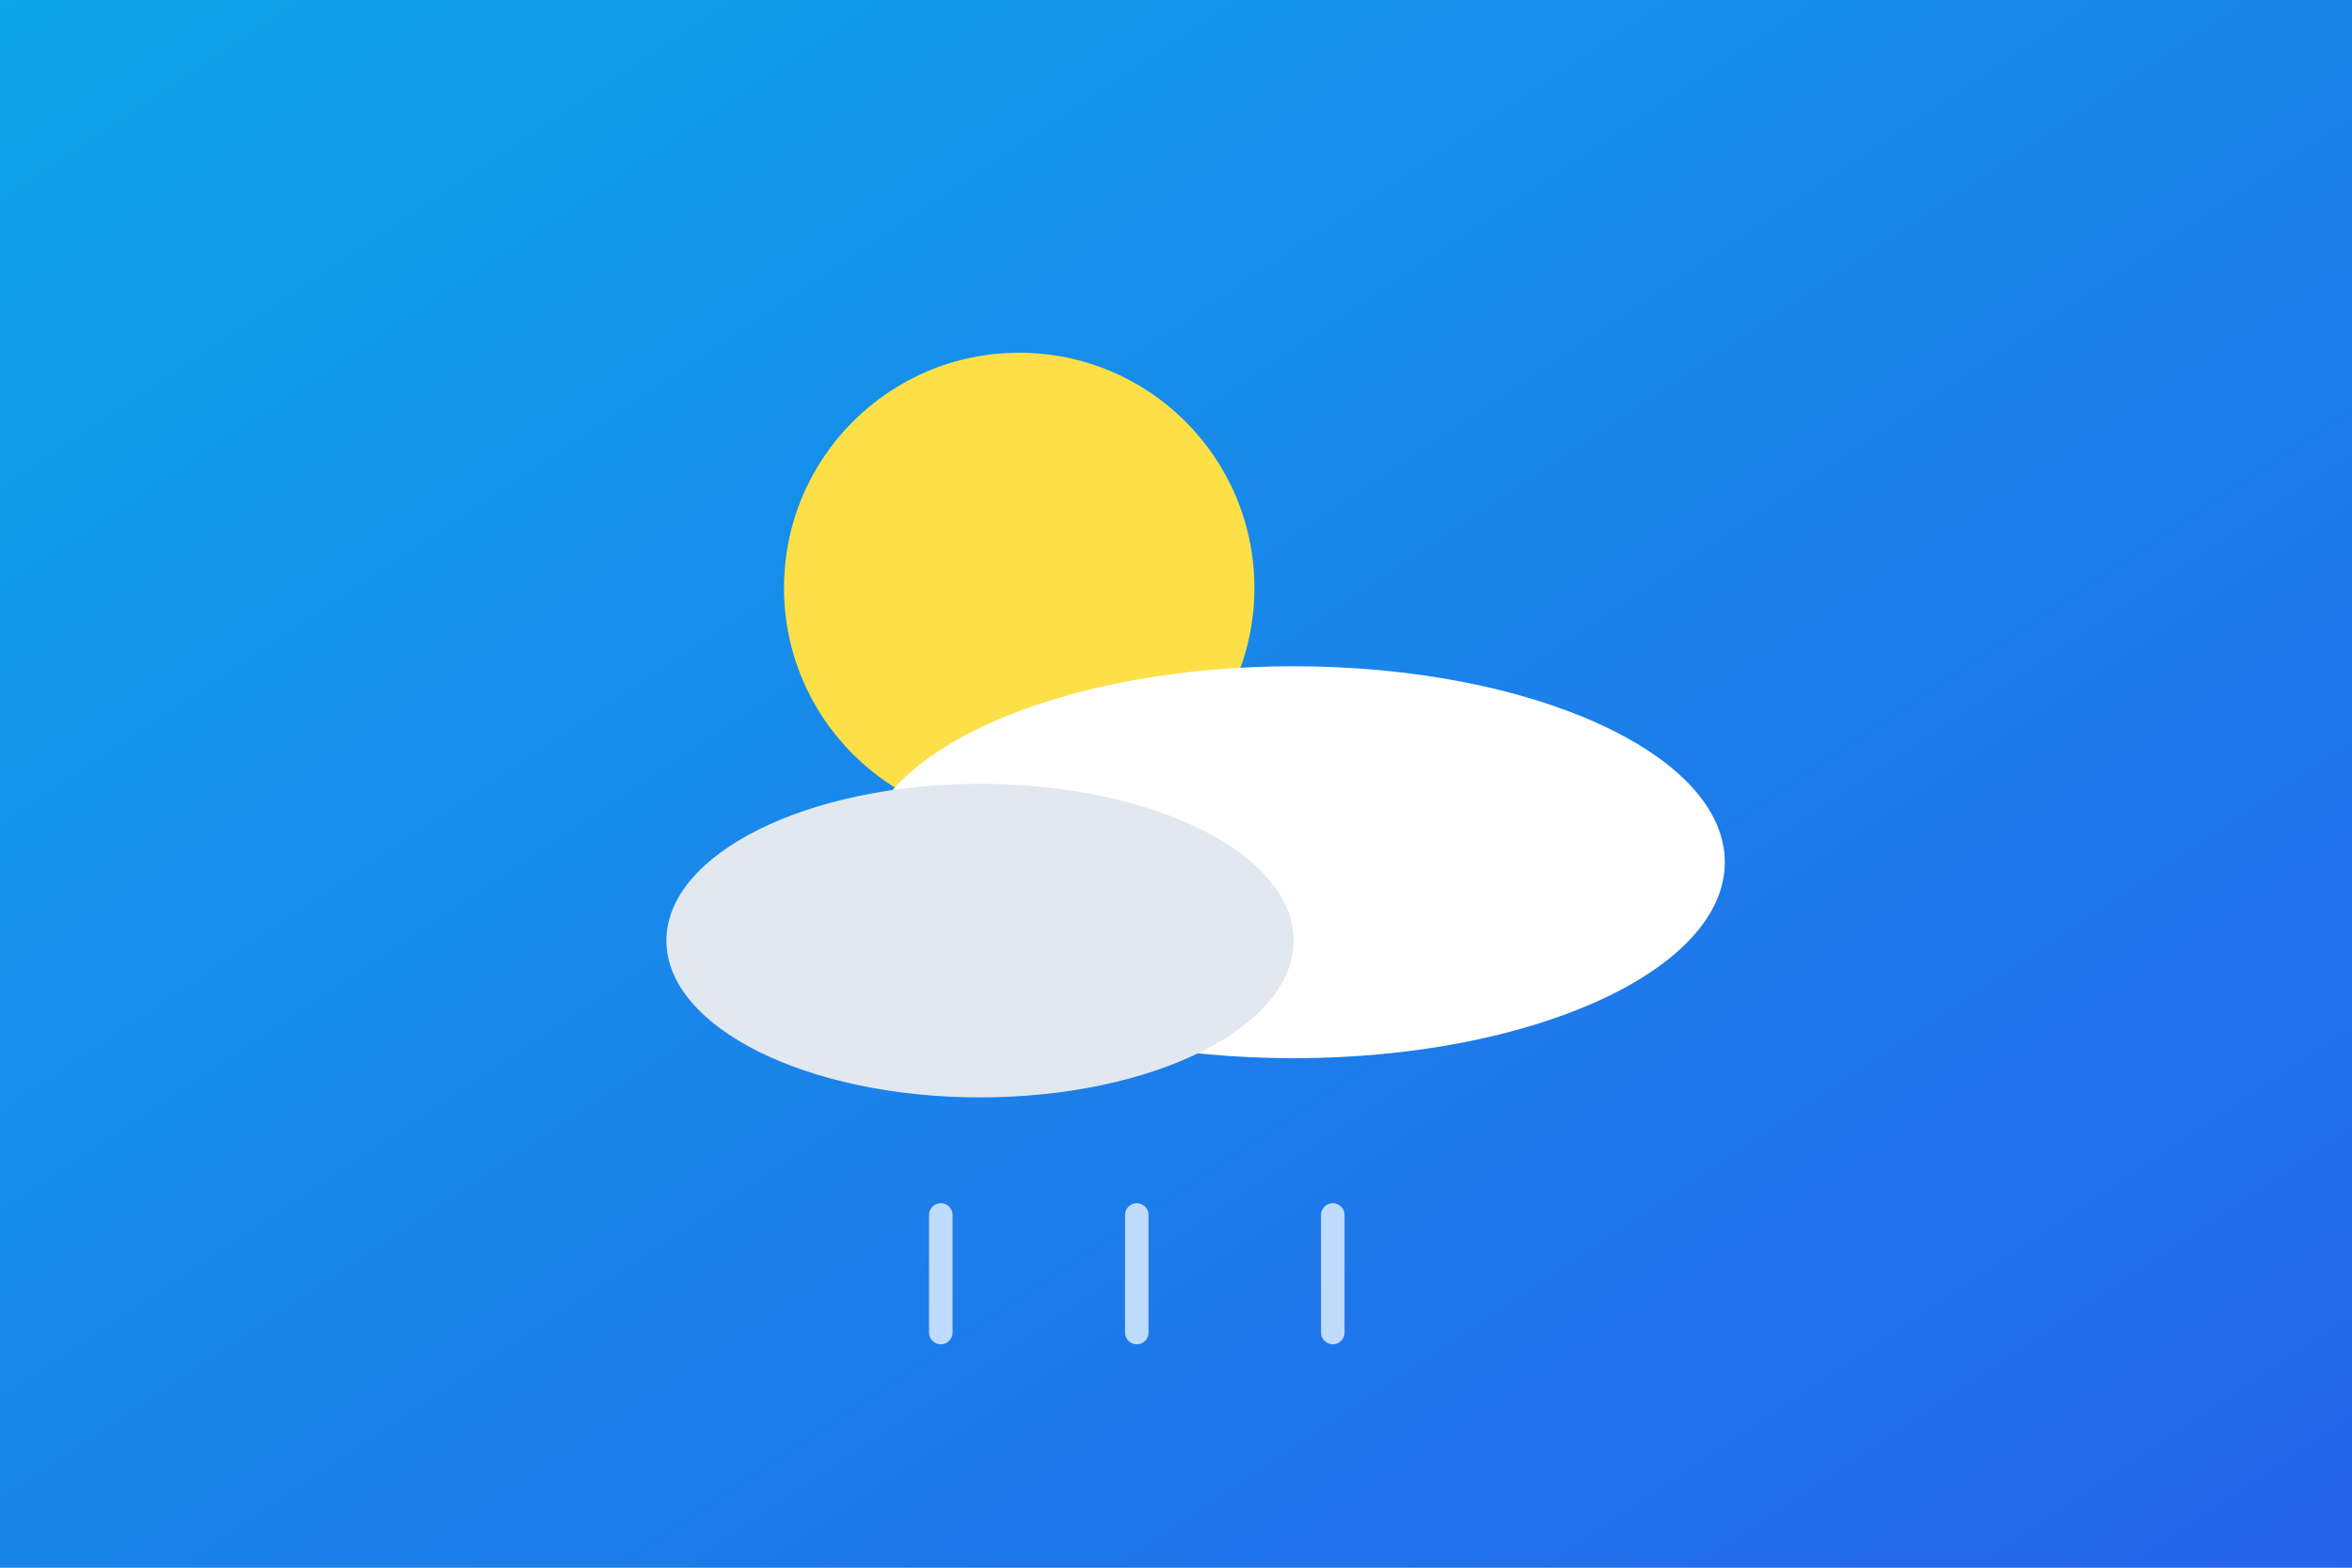
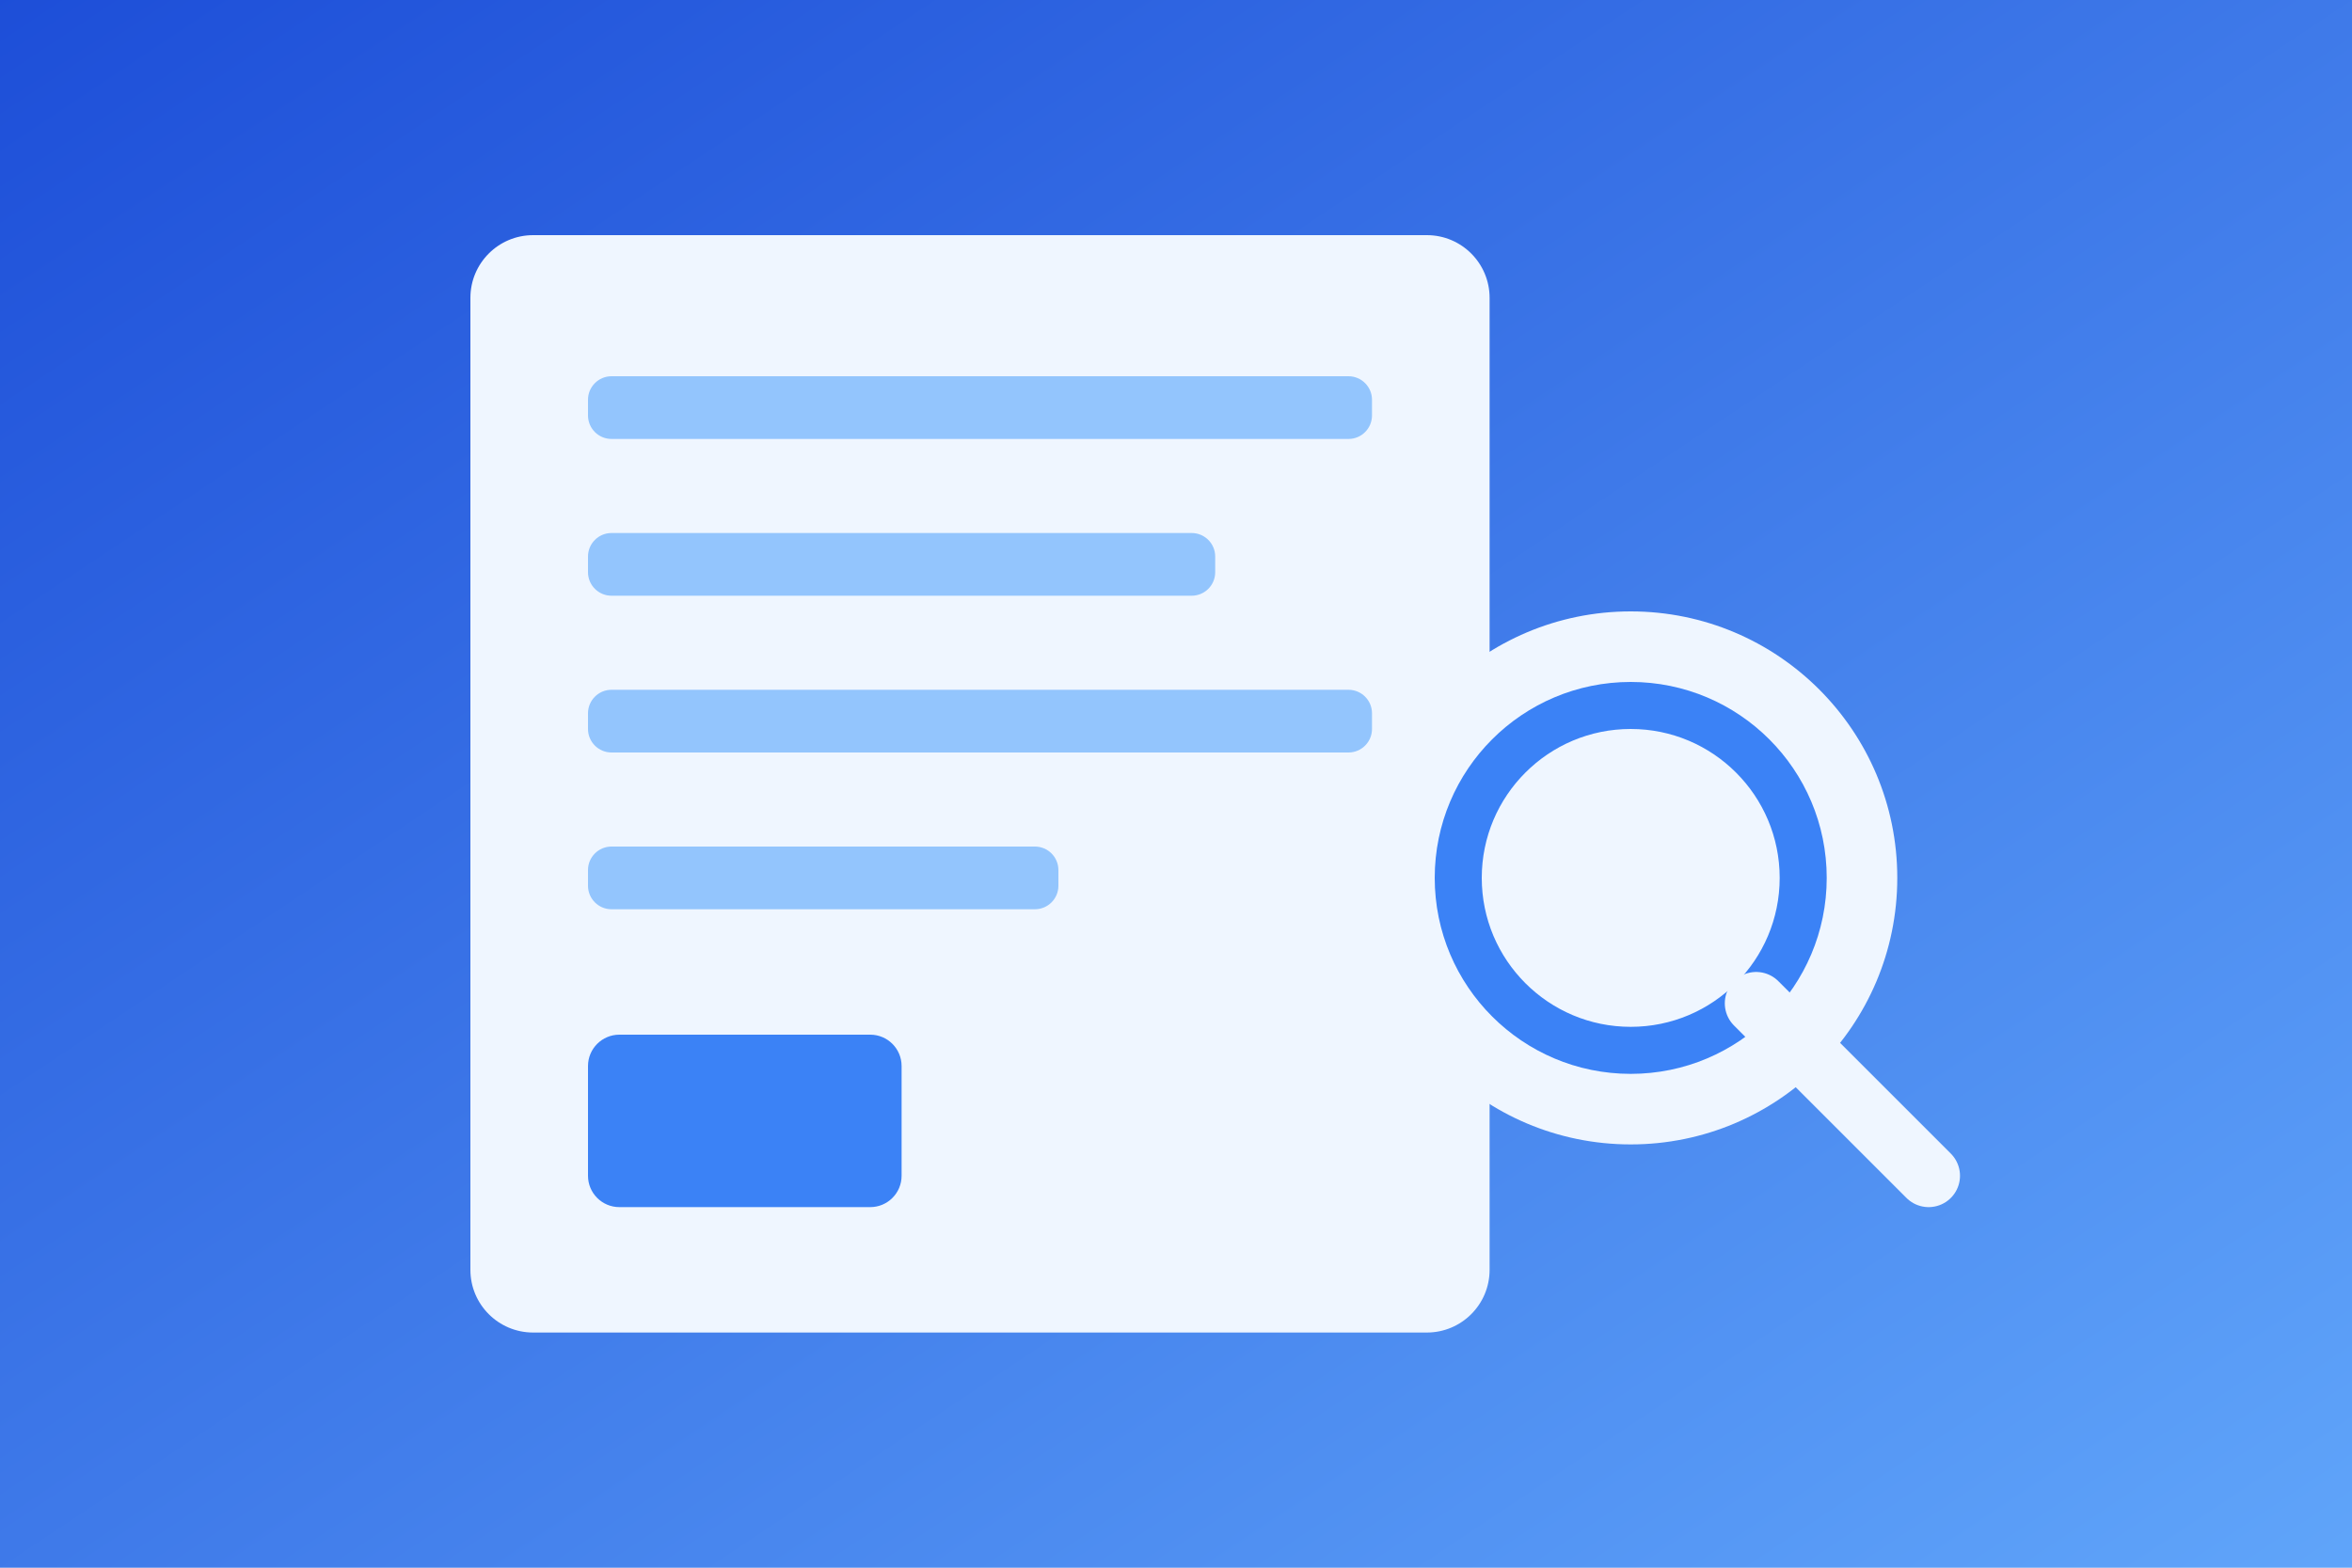
- <svg xmlns="http://www.w3.org/2000/svg" viewBox="0 0 600 400">
+ <svg xmlns="http://www.w3.org/2000/svg" viewBox="0 0 300 200" width="300" height="200">
  <defs>
    <linearGradient id="g" x1="0" y1="0" x2="1" y2="1">
-       <stop offset="0" stop-color="#0ea5e9" />
-       <stop offset="1" stop-color="#2563eb" />
+       <stop offset="0" stop-color="#1d4ed8" />
+       <stop offset="1" stop-color="#60a5fa" />
    </linearGradient>
  </defs>
-   <rect width="600" height="400" fill="url(#g)" />
-   <circle cx="260" cy="150" r="60" fill="#fde047" />
-   <ellipse cx="330" cy="220" rx="110" ry="50" fill="#fff" />
-   <ellipse cx="250" cy="240" rx="80" ry="40" fill="#e2e8f0" />
-   <g stroke="#bfdbfe" stroke-width="6" stroke-linecap="round">
-     <path d="M240 310v30M290 310v30M340 310v30" />
+   <rect width="300" height="200" fill="url(#g)" />
+   <rect x="60" y="30" width="130" height="140" rx="8" fill="#eff6ff" />
+   <g fill="#93c5fd">
+     <rect x="75" y="48" width="100" height="8" rx="3" />
+     <rect x="75" y="68" width="80" height="8" rx="3" />
+     <rect x="75" y="88" width="100" height="8" rx="3" />
+     <rect x="75" y="108" width="60" height="8" rx="3" />
  </g>
+   <rect x="75" y="132" width="40" height="22" rx="4" fill="#3b82f6" />
+   <circle cx="208" cy="112" r="34" fill="#eff6ff" />
+   <circle cx="208" cy="112" r="22" fill="none" stroke="#3b82f6" stroke-width="6" />
+   <line x1="224" y1="128" x2="246" y2="150" stroke="#eff6ff" stroke-width="8" stroke-linecap="round" />
</svg>
